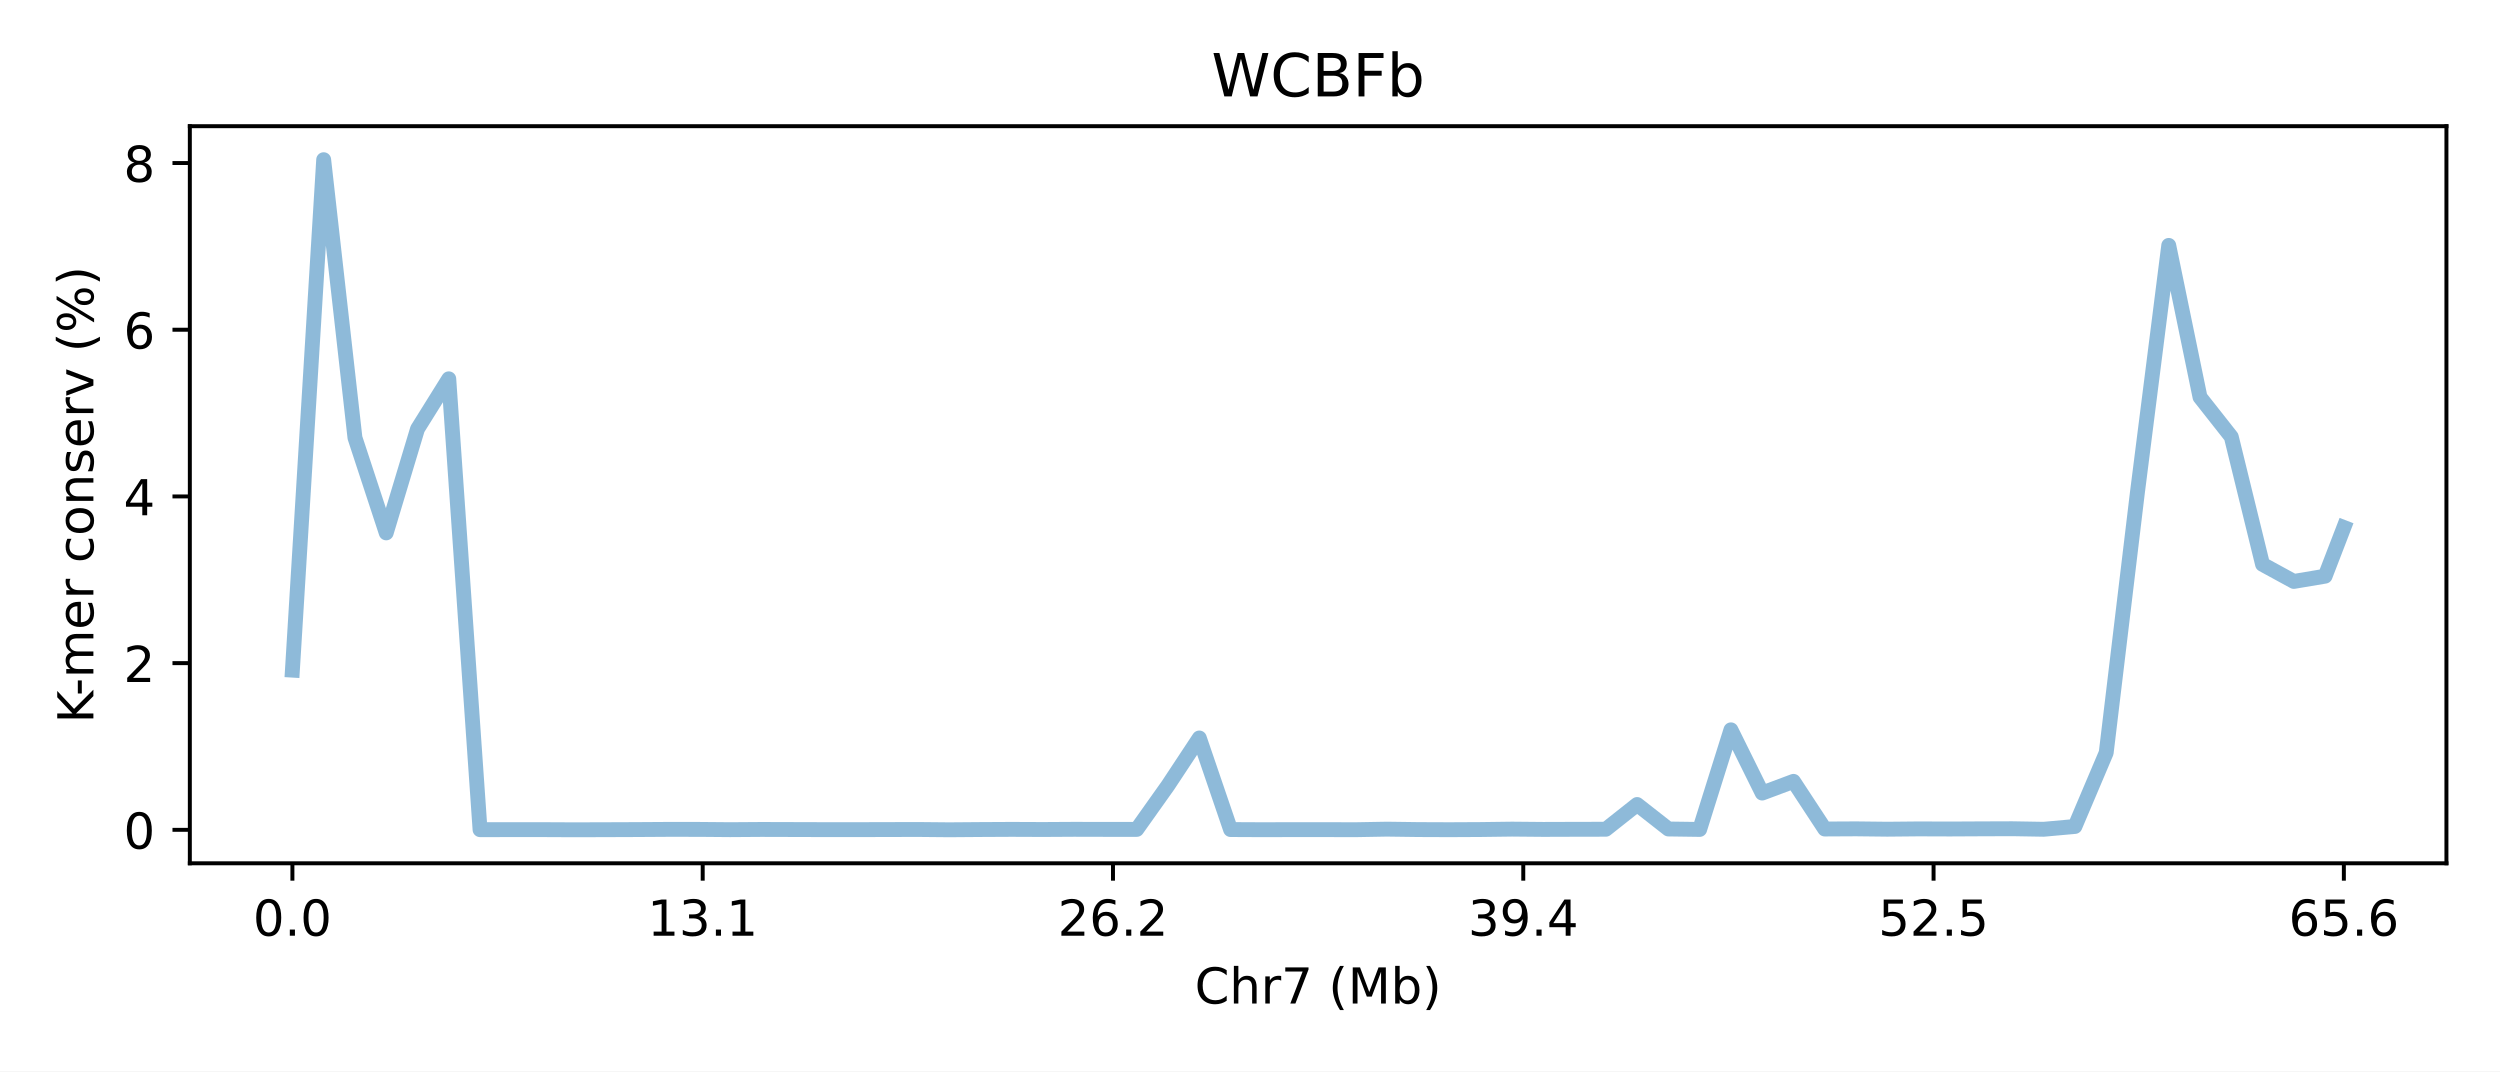
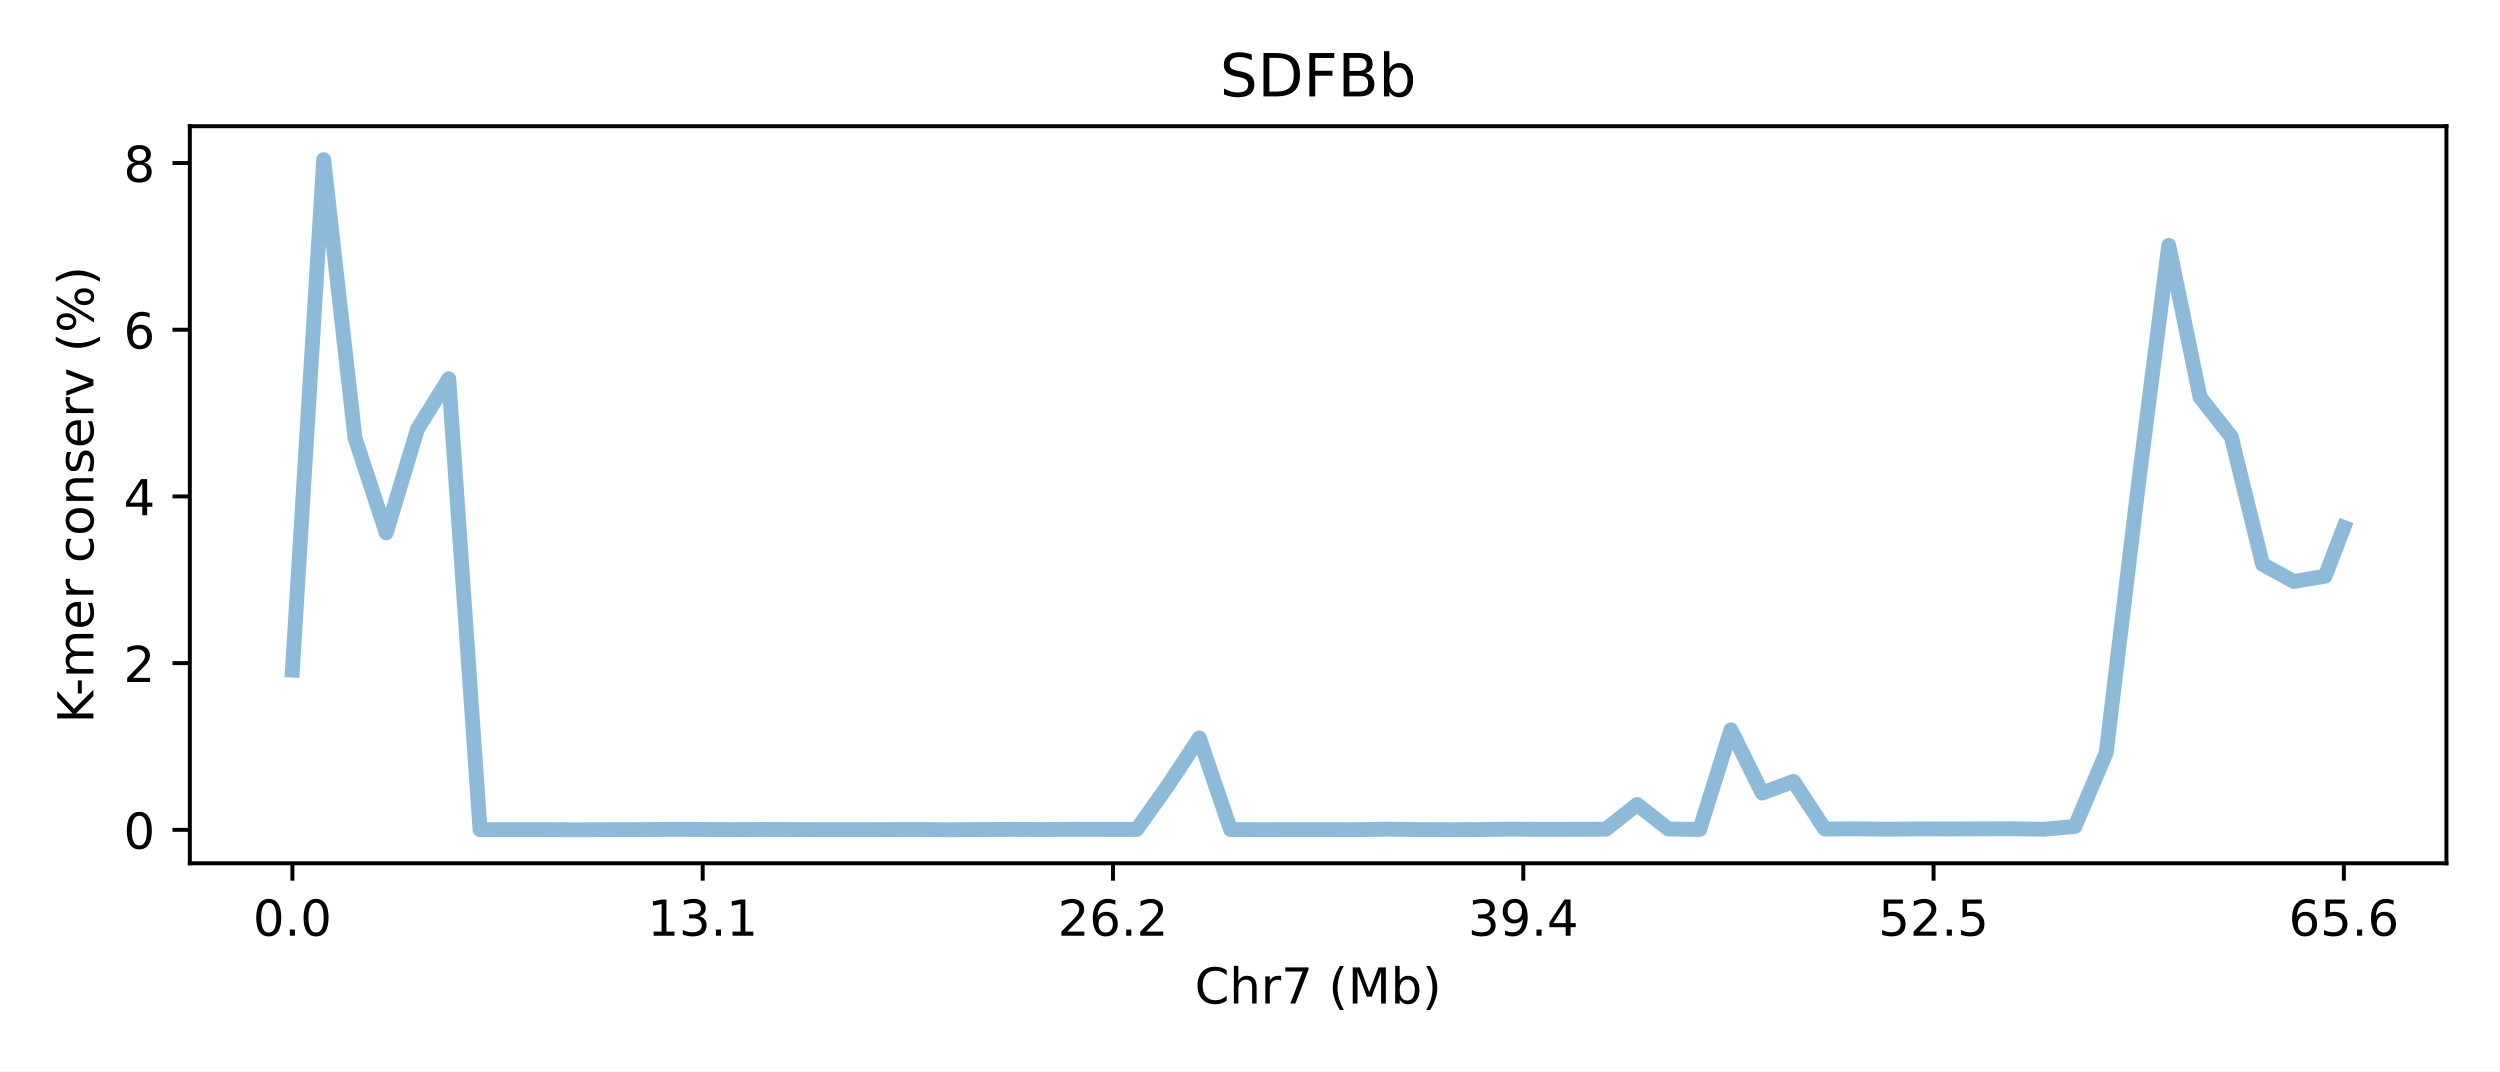
<svg xmlns="http://www.w3.org/2000/svg" xmlns:xlink="http://www.w3.org/1999/xlink" width="504pt" height="216pt" viewBox="0 0 504 216" version="1.1">
  <defs>
    <style type="text/css">*{stroke-linejoin: round; stroke-linecap: butt}</style>
  </defs>
  <g id="figure_1">
    <g id="patch_1">
      <path d="M 0 216  L 504 216  L 504 0  L 0 0  z " style="fill: #ffffff" />
    </g>
    <g id="axes_1">
      <g id="patch_2">
        <path d="M 38.27 174.04  L 493.2 174.04  L 493.2 25.44  L 38.27 25.44  z " style="fill: #ffffff" />
      </g>
      <g id="matplotlib.axis_1">
        <g id="xtick_1">
          <g id="line2d_1">
            <defs>
-               <path id="ma7b4338f6a" d="M 0 0  L 0 3.5  " style="stroke: #000000; stroke-width: 0.8" />
-             </defs>
-             <g>
-               <use xlink:href="#ma7b4338f6a" x="58.949" y="174.04" style="stroke: #000000; stroke-width: 0.8" />
+               <path id="ma379933419" d="M 0 0  L 0 3.5  " style="stroke: #000000; stroke-width: 0.8" />
+             </defs>
+             <g>
+               <use xlink:href="#ma379933419" x="58.949" y="174.04" style="stroke: #000000; stroke-width: 0.8" />
            </g>
          </g>
          <g id="text_1">
            <g transform="translate(50.99707 188.6384) scale(0.1 -0.1)">
              <defs>
                <path id="DejaVuSans-30" d="M 2034 4250  Q 1547 4250 1301 3770  Q 1056 3291 1056 2328  Q 1056 1369 1301 889  Q 1547 409 2034 409  Q 2525 409 2770 889  Q 3016 1369 3016 2328  Q 3016 3291 2770 3770  Q 2525 4250 2034 4250  z M 2034 4750  Q 2819 4750 3233 4129  Q 3647 3509 3647 2328  Q 3647 1150 3233 529  Q 2819 -91 2034 -91  Q 1250 -91 836 529  Q 422 1150 422 2328  Q 422 3509 836 4129  Q 1250 4750 2034 4750  z " transform="scale(0.015625)" />
                <path id="DejaVuSans-2e" d="M 684 794  L 1344 794  L 1344 0  L 684 0  L 684 794  z " transform="scale(0.015625)" />
              </defs>
              <use xlink:href="#DejaVuSans-30" />
              <use xlink:href="#DejaVuSans-2e" x="63.623" />
              <use xlink:href="#DejaVuSans-30" x="95.41" />
            </g>
          </g>
        </g>
        <g id="xtick_2">
          <g id="line2d_2">
            <g>
-               <use xlink:href="#ma7b4338f6a" x="141.663" y="174.04" style="stroke: #000000; stroke-width: 0.8" />
+               <use xlink:href="#ma379933419" x="141.663" y="174.04" style="stroke: #000000; stroke-width: 0.8" />
            </g>
          </g>
          <g id="text_2">
            <g transform="translate(130.5304 188.6384) scale(0.1 -0.1)">
              <defs>
                <path id="DejaVuSans-31" d="M 794 531  L 1825 531  L 1825 4091  L 703 3866  L 703 4441  L 1819 4666  L 2450 4666  L 2450 531  L 3481 531  L 3481 0  L 794 0  L 794 531  z " transform="scale(0.015625)" />
                <path id="DejaVuSans-33" d="M 2597 2516  Q 3050 2419 3304 2112  Q 3559 1806 3559 1356  Q 3559 666 3084 287  Q 2609 -91 1734 -91  Q 1441 -91 1130 -33  Q 819 25 488 141  L 488 750  Q 750 597 1062 519  Q 1375 441 1716 441  Q 2309 441 2620 675  Q 2931 909 2931 1356  Q 2931 1769 2642 2001  Q 2353 2234 1838 2234  L 1294 2234  L 1294 2753  L 1863 2753  Q 2328 2753 2575 2939  Q 2822 3125 2822 3475  Q 2822 3834 2567 4026  Q 2313 4219 1838 4219  Q 1578 4219 1281 4162  Q 984 4106 628 3988  L 628 4550  Q 988 4650 1302 4700  Q 1616 4750 1894 4750  Q 2613 4750 3031 4423  Q 3450 4097 3450 3541  Q 3450 3153 3228 2886  Q 3006 2619 2597 2516  z " transform="scale(0.015625)" />
              </defs>
              <use xlink:href="#DejaVuSans-31" />
              <use xlink:href="#DejaVuSans-33" x="63.623" />
              <use xlink:href="#DejaVuSans-2e" x="127.246" />
              <use xlink:href="#DejaVuSans-31" x="159.033" />
            </g>
          </g>
        </g>
        <g id="xtick_3">
          <g id="line2d_3">
            <g>
-               <use xlink:href="#ma7b4338f6a" x="224.378" y="174.04" style="stroke: #000000; stroke-width: 0.8" />
+               <use xlink:href="#ma379933419" x="224.378" y="174.04" style="stroke: #000000; stroke-width: 0.8" />
            </g>
          </g>
          <g id="text_3">
            <g transform="translate(213.2449 188.6384) scale(0.1 -0.1)">
              <defs>
                <path id="DejaVuSans-32" d="M 1228 531  L 3431 531  L 3431 0  L 469 0  L 469 531  Q 828 903 1448 1529  Q 2069 2156 2228 2338  Q 2531 2678 2651 2914  Q 2772 3150 2772 3378  Q 2772 3750 2511 3984  Q 2250 4219 1831 4219  Q 1534 4219 1204 4116  Q 875 4013 500 3803  L 500 4441  Q 881 4594 1212 4672  Q 1544 4750 1819 4750  Q 2544 4750 2975 4387  Q 3406 4025 3406 3419  Q 3406 3131 3298 2873  Q 3191 2616 2906 2266  Q 2828 2175 2409 1742  Q 1991 1309 1228 531  z " transform="scale(0.015625)" />
                <path id="DejaVuSans-36" d="M 2113 2584  Q 1688 2584 1439 2293  Q 1191 2003 1191 1497  Q 1191 994 1439 701  Q 1688 409 2113 409  Q 2538 409 2786 701  Q 3034 994 3034 1497  Q 3034 2003 2786 2293  Q 2538 2584 2113 2584  z M 3366 4563  L 3366 3988  Q 3128 4100 2886 4159  Q 2644 4219 2406 4219  Q 1781 4219 1451 3797  Q 1122 3375 1075 2522  Q 1259 2794 1537 2939  Q 1816 3084 2150 3084  Q 2853 3084 3261 2657  Q 3669 2231 3669 1497  Q 3669 778 3244 343  Q 2819 -91 2113 -91  Q 1303 -91 875 529  Q 447 1150 447 2328  Q 447 3434 972 4092  Q 1497 4750 2381 4750  Q 2619 4750 2861 4703  Q 3103 4656 3366 4563  z " transform="scale(0.015625)" />
              </defs>
              <use xlink:href="#DejaVuSans-32" />
              <use xlink:href="#DejaVuSans-36" x="63.623" />
              <use xlink:href="#DejaVuSans-2e" x="127.246" />
              <use xlink:href="#DejaVuSans-32" x="159.033" />
            </g>
          </g>
        </g>
        <g id="xtick_4">
          <g id="line2d_4">
            <g>
-               <use xlink:href="#ma7b4338f6a" x="307.092" y="174.04" style="stroke: #000000; stroke-width: 0.8" />
+               <use xlink:href="#ma379933419" x="307.092" y="174.04" style="stroke: #000000; stroke-width: 0.8" />
            </g>
          </g>
          <g id="text_4">
            <g transform="translate(295.9595 188.6384) scale(0.1 -0.1)">
              <defs>
                <path id="DejaVuSans-39" d="M 703 97  L 703 672  Q 941 559 1184 500  Q 1428 441 1663 441  Q 2288 441 2617 861  Q 2947 1281 2994 2138  Q 2813 1869 2534 1725  Q 2256 1581 1919 1581  Q 1219 1581 811 2004  Q 403 2428 403 3163  Q 403 3881 828 4315  Q 1253 4750 1959 4750  Q 2769 4750 3195 4129  Q 3622 3509 3622 2328  Q 3622 1225 3098 567  Q 2575 -91 1691 -91  Q 1453 -91 1209 -44  Q 966 3 703 97  z M 1959 2075  Q 2384 2075 2632 2365  Q 2881 2656 2881 3163  Q 2881 3666 2632 3958  Q 2384 4250 1959 4250  Q 1534 4250 1286 3958  Q 1038 3666 1038 3163  Q 1038 2656 1286 2365  Q 1534 2075 1959 2075  z " transform="scale(0.015625)" />
                <path id="DejaVuSans-34" d="M 2419 4116  L 825 1625  L 2419 1625  L 2419 4116  z M 2253 4666  L 3047 4666  L 3047 1625  L 3713 1625  L 3713 1100  L 3047 1100  L 3047 0  L 2419 0  L 2419 1100  L 313 1100  L 313 1709  L 2253 4666  z " transform="scale(0.015625)" />
              </defs>
              <use xlink:href="#DejaVuSans-33" />
              <use xlink:href="#DejaVuSans-39" x="63.623" />
              <use xlink:href="#DejaVuSans-2e" x="127.246" />
              <use xlink:href="#DejaVuSans-34" x="159.033" />
            </g>
          </g>
        </g>
        <g id="xtick_5">
          <g id="line2d_5">
            <g>
-               <use xlink:href="#ma7b4338f6a" x="389.807" y="174.04" style="stroke: #000000; stroke-width: 0.8" />
+               <use xlink:href="#ma379933419" x="389.807" y="174.04" style="stroke: #000000; stroke-width: 0.8" />
            </g>
          </g>
          <g id="text_5">
            <g transform="translate(378.674 188.6384) scale(0.1 -0.1)">
              <defs>
                <path id="DejaVuSans-35" d="M 691 4666  L 3169 4666  L 3169 4134  L 1269 4134  L 1269 2991  Q 1406 3038 1543 3061  Q 1681 3084 1819 3084  Q 2600 3084 3056 2656  Q 3513 2228 3513 1497  Q 3513 744 3044 326  Q 2575 -91 1722 -91  Q 1428 -91 1123 -41  Q 819 9 494 109  L 494 744  Q 775 591 1075 516  Q 1375 441 1709 441  Q 2250 441 2565 725  Q 2881 1009 2881 1497  Q 2881 1984 2565 2268  Q 2250 2553 1709 2553  Q 1456 2553 1204 2497  Q 953 2441 691 2322  L 691 4666  z " transform="scale(0.015625)" />
              </defs>
              <use xlink:href="#DejaVuSans-35" />
              <use xlink:href="#DejaVuSans-32" x="63.623" />
              <use xlink:href="#DejaVuSans-2e" x="127.246" />
              <use xlink:href="#DejaVuSans-35" x="159.033" />
            </g>
          </g>
        </g>
        <g id="xtick_6">
          <g id="line2d_6">
            <g>
-               <use xlink:href="#ma7b4338f6a" x="472.521" y="174.04" style="stroke: #000000; stroke-width: 0.8" />
+               <use xlink:href="#ma379933419" x="472.521" y="174.04" style="stroke: #000000; stroke-width: 0.8" />
            </g>
          </g>
          <g id="text_6">
            <g transform="translate(461.3886 188.6384) scale(0.1 -0.1)">
              <use xlink:href="#DejaVuSans-36" />
              <use xlink:href="#DejaVuSans-35" x="63.623" />
              <use xlink:href="#DejaVuSans-2e" x="127.246" />
              <use xlink:href="#DejaVuSans-36" x="159.033" />
            </g>
          </g>
        </g>
        <g id="text_7">
          <g transform="translate(240.8592 202.3166) scale(0.1 -0.1)">
            <defs>
              <path id="DejaVuSans-43" d="M 4122 4306  L 4122 3641  Q 3803 3938 3442 4084  Q 3081 4231 2675 4231  Q 1875 4231 1450 3742  Q 1025 3253 1025 2328  Q 1025 1406 1450 917  Q 1875 428 2675 428  Q 3081 428 3442 575  Q 3803 722 4122 1019  L 4122 359  Q 3791 134 3420 21  Q 3050 -91 2638 -91  Q 1578 -91 968 557  Q 359 1206 359 2328  Q 359 3453 968 4101  Q 1578 4750 2638 4750  Q 3056 4750 3426 4639  Q 3797 4528 4122 4306  z " transform="scale(0.015625)" />
              <path id="DejaVuSans-68" d="M 3513 2113  L 3513 0  L 2938 0  L 2938 2094  Q 2938 2591 2744 2837  Q 2550 3084 2163 3084  Q 1697 3084 1428 2787  Q 1159 2491 1159 1978  L 1159 0  L 581 0  L 581 4863  L 1159 4863  L 1159 2956  Q 1366 3272 1645 3428  Q 1925 3584 2291 3584  Q 2894 3584 3203 3211  Q 3513 2838 3513 2113  z " transform="scale(0.015625)" />
              <path id="DejaVuSans-72" d="M 2631 2963  Q 2534 3019 2420 3045  Q 2306 3072 2169 3072  Q 1681 3072 1420 2755  Q 1159 2438 1159 1844  L 1159 0  L 581 0  L 581 3500  L 1159 3500  L 1159 2956  Q 1341 3275 1631 3429  Q 1922 3584 2338 3584  Q 2397 3584 2469 3576  Q 2541 3569 2628 3553  L 2631 2963  z " transform="scale(0.015625)" />
              <path id="DejaVuSans-37" d="M 525 4666  L 3525 4666  L 3525 4397  L 1831 0  L 1172 0  L 2766 4134  L 525 4134  L 525 4666  z " transform="scale(0.015625)" />
              <path id="DejaVuSans-20" transform="scale(0.015625)" />
              <path id="DejaVuSans-28" d="M 1984 4856  Q 1566 4138 1362 3434  Q 1159 2731 1159 2009  Q 1159 1288 1364 580  Q 1569 -128 1984 -844  L 1484 -844  Q 1016 -109 783 600  Q 550 1309 550 2009  Q 550 2706 781 3412  Q 1013 4119 1484 4856  L 1984 4856  z " transform="scale(0.015625)" />
              <path id="DejaVuSans-4d" d="M 628 4666  L 1569 4666  L 2759 1491  L 3956 4666  L 4897 4666  L 4897 0  L 4281 0  L 4281 4097  L 3078 897  L 2444 897  L 1241 4097  L 1241 0  L 628 0  L 628 4666  z " transform="scale(0.015625)" />
              <path id="DejaVuSans-62" d="M 3116 1747  Q 3116 2381 2855 2742  Q 2594 3103 2138 3103  Q 1681 3103 1420 2742  Q 1159 2381 1159 1747  Q 1159 1113 1420 752  Q 1681 391 2138 391  Q 2594 391 2855 752  Q 3116 1113 3116 1747  z M 1159 2969  Q 1341 3281 1617 3432  Q 1894 3584 2278 3584  Q 2916 3584 3314 3078  Q 3713 2572 3713 1747  Q 3713 922 3314 415  Q 2916 -91 2278 -91  Q 1894 -91 1617 61  Q 1341 213 1159 525  L 1159 0  L 581 0  L 581 4863  L 1159 4863  L 1159 2969  z " transform="scale(0.015625)" />
              <path id="DejaVuSans-29" d="M 513 4856  L 1013 4856  Q 1481 4119 1714 3412  Q 1947 2706 1947 2009  Q 1947 1309 1714 600  Q 1481 -109 1013 -844  L 513 -844  Q 928 -128 1133 580  Q 1338 1288 1338 2009  Q 1338 2731 1133 3434  Q 928 4138 513 4856  z " transform="scale(0.015625)" />
            </defs>
            <use xlink:href="#DejaVuSans-43" />
            <use xlink:href="#DejaVuSans-68" x="69.824" />
            <use xlink:href="#DejaVuSans-72" x="133.203" />
            <use xlink:href="#DejaVuSans-37" x="174.316" />
            <use xlink:href="#DejaVuSans-20" x="237.939" />
            <use xlink:href="#DejaVuSans-28" x="269.727" />
            <use xlink:href="#DejaVuSans-4d" x="308.74" />
            <use xlink:href="#DejaVuSans-62" x="395.02" />
            <use xlink:href="#DejaVuSans-29" x="458.496" />
          </g>
        </g>
      </g>
      <g id="matplotlib.axis_2">
        <g id="ytick_1">
          <g id="line2d_7">
            <defs>
-               <path id="m4aa87bc2cc" d="M 0 0  L -3.5 0  " style="stroke: #000000; stroke-width: 0.8" />
-             </defs>
-             <g>
-               <use xlink:href="#m4aa87bc2cc" x="38.27" y="167.294" style="stroke: #000000; stroke-width: 0.8" />
+               <path id="m227036533b" d="M 0 0  L -3.5 0  " style="stroke: #000000; stroke-width: 0.8" />
+             </defs>
+             <g>
+               <use xlink:href="#m227036533b" x="38.27" y="167.294" style="stroke: #000000; stroke-width: 0.8" />
            </g>
          </g>
          <g id="text_8">
            <g transform="translate(24.9075 171.0935) scale(0.1 -0.1)">
              <use xlink:href="#DejaVuSans-30" />
            </g>
          </g>
        </g>
        <g id="ytick_2">
          <g id="line2d_8">
            <g>
-               <use xlink:href="#m4aa87bc2cc" x="38.27" y="133.687" style="stroke: #000000; stroke-width: 0.8" />
+               <use xlink:href="#m227036533b" x="38.27" y="133.687" style="stroke: #000000; stroke-width: 0.8" />
            </g>
          </g>
          <g id="text_9">
            <g transform="translate(24.9075 137.4863) scale(0.1 -0.1)">
              <use xlink:href="#DejaVuSans-32" />
            </g>
          </g>
        </g>
        <g id="ytick_3">
          <g id="line2d_9">
            <g>
-               <use xlink:href="#m4aa87bc2cc" x="38.27" y="100.08" style="stroke: #000000; stroke-width: 0.8" />
+               <use xlink:href="#m227036533b" x="38.27" y="100.08" style="stroke: #000000; stroke-width: 0.8" />
            </g>
          </g>
          <g id="text_10">
            <g transform="translate(24.9075 103.8791) scale(0.1 -0.1)">
              <use xlink:href="#DejaVuSans-34" />
            </g>
          </g>
        </g>
        <g id="ytick_4">
          <g id="line2d_10">
            <g>
-               <use xlink:href="#m4aa87bc2cc" x="38.27" y="66.473" style="stroke: #000000; stroke-width: 0.8" />
+               <use xlink:href="#m227036533b" x="38.27" y="66.473" style="stroke: #000000; stroke-width: 0.8" />
            </g>
          </g>
          <g id="text_11">
            <g transform="translate(24.9075 70.27189) scale(0.1 -0.1)">
              <use xlink:href="#DejaVuSans-36" />
            </g>
          </g>
        </g>
        <g id="ytick_5">
          <g id="line2d_11">
            <g>
-               <use xlink:href="#m4aa87bc2cc" x="38.27" y="32.865" style="stroke: #000000; stroke-width: 0.8" />
+               <use xlink:href="#m227036533b" x="38.27" y="32.865" style="stroke: #000000; stroke-width: 0.8" />
            </g>
          </g>
          <g id="text_12">
            <g transform="translate(24.9075 36.6647) scale(0.1 -0.1)">
              <defs>
                <path id="DejaVuSans-38" d="M 2034 2216  Q 1584 2216 1326 1975  Q 1069 1734 1069 1313  Q 1069 891 1326 650  Q 1584 409 2034 409  Q 2484 409 2743 651  Q 3003 894 3003 1313  Q 3003 1734 2745 1975  Q 2488 2216 2034 2216  z M 1403 2484  Q 997 2584 770 2862  Q 544 3141 544 3541  Q 544 4100 942 4425  Q 1341 4750 2034 4750  Q 2731 4750 3128 4425  Q 3525 4100 3525 3541  Q 3525 3141 3298 2862  Q 3072 2584 2669 2484  Q 3125 2378 3379 2068  Q 3634 1759 3634 1313  Q 3634 634 3220 271  Q 2806 -91 2034 -91  Q 1263 -91 848 271  Q 434 634 434 1313  Q 434 1759 690 2068  Q 947 2378 1403 2484  z M 1172 3481  Q 1172 3119 1398 2916  Q 1625 2713 2034 2713  Q 2441 2713 2670 2916  Q 2900 3119 2900 3481  Q 2900 3844 2670 4047  Q 2441 4250 2034 4250  Q 1625 4250 1398 4047  Q 1172 3844 1172 3481  z " transform="scale(0.015625)" />
              </defs>
              <use xlink:href="#DejaVuSans-38" />
            </g>
          </g>
        </g>
        <g id="text_13">
          <g transform="translate(18.82781 145.8041) rotate(-90) scale(0.1 -0.1)">
            <defs>
              <path id="DejaVuSans-4b" d="M 628 4666  L 1259 4666  L 1259 2694  L 3353 4666  L 4166 4666  L 1850 2491  L 4331 0  L 3500 0  L 1259 2247  L 1259 0  L 628 0  L 628 4666  z " transform="scale(0.015625)" />
              <path id="DejaVuSans-2d" d="M 313 2009  L 1997 2009  L 1997 1497  L 313 1497  L 313 2009  z " transform="scale(0.015625)" />
              <path id="DejaVuSans-6d" d="M 3328 2828  Q 3544 3216 3844 3400  Q 4144 3584 4550 3584  Q 5097 3584 5394 3201  Q 5691 2819 5691 2113  L 5691 0  L 5113 0  L 5113 2094  Q 5113 2597 4934 2840  Q 4756 3084 4391 3084  Q 3944 3084 3684 2787  Q 3425 2491 3425 1978  L 3425 0  L 2847 0  L 2847 2094  Q 2847 2600 2669 2842  Q 2491 3084 2119 3084  Q 1678 3084 1418 2786  Q 1159 2488 1159 1978  L 1159 0  L 581 0  L 581 3500  L 1159 3500  L 1159 2956  Q 1356 3278 1631 3431  Q 1906 3584 2284 3584  Q 2666 3584 2933 3390  Q 3200 3197 3328 2828  z " transform="scale(0.015625)" />
              <path id="DejaVuSans-65" d="M 3597 1894  L 3597 1613  L 953 1613  Q 991 1019 1311 708  Q 1631 397 2203 397  Q 2534 397 2845 478  Q 3156 559 3463 722  L 3463 178  Q 3153 47 2828 -22  Q 2503 -91 2169 -91  Q 1331 -91 842 396  Q 353 884 353 1716  Q 353 2575 817 3079  Q 1281 3584 2069 3584  Q 2775 3584 3186 3129  Q 3597 2675 3597 1894  z M 3022 2063  Q 3016 2534 2758 2815  Q 2500 3097 2075 3097  Q 1594 3097 1305 2825  Q 1016 2553 972 2059  L 3022 2063  z " transform="scale(0.015625)" />
              <path id="DejaVuSans-63" d="M 3122 3366  L 3122 2828  Q 2878 2963 2633 3030  Q 2388 3097 2138 3097  Q 1578 3097 1268 2742  Q 959 2388 959 1747  Q 959 1106 1268 751  Q 1578 397 2138 397  Q 2388 397 2633 464  Q 2878 531 3122 666  L 3122 134  Q 2881 22 2623 -34  Q 2366 -91 2075 -91  Q 1284 -91 818 406  Q 353 903 353 1747  Q 353 2603 823 3093  Q 1294 3584 2113 3584  Q 2378 3584 2631 3529  Q 2884 3475 3122 3366  z " transform="scale(0.015625)" />
              <path id="DejaVuSans-6f" d="M 1959 3097  Q 1497 3097 1228 2736  Q 959 2375 959 1747  Q 959 1119 1226 758  Q 1494 397 1959 397  Q 2419 397 2687 759  Q 2956 1122 2956 1747  Q 2956 2369 2687 2733  Q 2419 3097 1959 3097  z M 1959 3584  Q 2709 3584 3137 3096  Q 3566 2609 3566 1747  Q 3566 888 3137 398  Q 2709 -91 1959 -91  Q 1206 -91 779 398  Q 353 888 353 1747  Q 353 2609 779 3096  Q 1206 3584 1959 3584  z " transform="scale(0.015625)" />
              <path id="DejaVuSans-6e" d="M 3513 2113  L 3513 0  L 2938 0  L 2938 2094  Q 2938 2591 2744 2837  Q 2550 3084 2163 3084  Q 1697 3084 1428 2787  Q 1159 2491 1159 1978  L 1159 0  L 581 0  L 581 3500  L 1159 3500  L 1159 2956  Q 1366 3272 1645 3428  Q 1925 3584 2291 3584  Q 2894 3584 3203 3211  Q 3513 2838 3513 2113  z " transform="scale(0.015625)" />
              <path id="DejaVuSans-73" d="M 2834 3397  L 2834 2853  Q 2591 2978 2328 3040  Q 2066 3103 1784 3103  Q 1356 3103 1142 2972  Q 928 2841 928 2578  Q 928 2378 1081 2264  Q 1234 2150 1697 2047  L 1894 2003  Q 2506 1872 2764 1633  Q 3022 1394 3022 966  Q 3022 478 2636 193  Q 2250 -91 1575 -91  Q 1294 -91 989 -36  Q 684 19 347 128  L 347 722  Q 666 556 975 473  Q 1284 391 1588 391  Q 1994 391 2212 530  Q 2431 669 2431 922  Q 2431 1156 2273 1281  Q 2116 1406 1581 1522  L 1381 1569  Q 847 1681 609 1914  Q 372 2147 372 2553  Q 372 3047 722 3315  Q 1072 3584 1716 3584  Q 2034 3584 2315 3537  Q 2597 3491 2834 3397  z " transform="scale(0.015625)" />
              <path id="DejaVuSans-76" d="M 191 3500  L 800 3500  L 1894 563  L 2988 3500  L 3597 3500  L 2284 0  L 1503 0  L 191 3500  z " transform="scale(0.015625)" />
              <path id="DejaVuSans-25" d="M 4653 2053  Q 4381 2053 4226 1822  Q 4072 1591 4072 1178  Q 4072 772 4226 539  Q 4381 306 4653 306  Q 4919 306 5073 539  Q 5228 772 5228 1178  Q 5228 1588 5073 1820  Q 4919 2053 4653 2053  z M 4653 2450  Q 5147 2450 5437 2106  Q 5728 1763 5728 1178  Q 5728 594 5436 251  Q 5144 -91 4653 -91  Q 4153 -91 3862 251  Q 3572 594 3572 1178  Q 3572 1766 3864 2108  Q 4156 2450 4653 2450  z M 1428 4353  Q 1159 4353 1004 4120  Q 850 3888 850 3481  Q 850 3069 1003 2837  Q 1156 2606 1428 2606  Q 1700 2606 1854 2837  Q 2009 3069 2009 3481  Q 2009 3884 1853 4118  Q 1697 4353 1428 4353  z M 4250 4750  L 4750 4750  L 1831 -91  L 1331 -91  L 4250 4750  z M 1428 4750  Q 1922 4750 2215 4408  Q 2509 4066 2509 3481  Q 2509 2891 2217 2550  Q 1925 2209 1428 2209  Q 931 2209 642 2551  Q 353 2894 353 3481  Q 353 4063 643 4406  Q 934 4750 1428 4750  z " transform="scale(0.015625)" />
            </defs>
            <use xlink:href="#DejaVuSans-4b" />
            <use xlink:href="#DejaVuSans-2d" x="55.076" />
            <use xlink:href="#DejaVuSans-6d" x="91.16" />
            <use xlink:href="#DejaVuSans-65" x="188.572" />
            <use xlink:href="#DejaVuSans-72" x="250.096" />
            <use xlink:href="#DejaVuSans-20" x="291.209" />
            <use xlink:href="#DejaVuSans-63" x="322.996" />
            <use xlink:href="#DejaVuSans-6f" x="377.977" />
            <use xlink:href="#DejaVuSans-6e" x="439.158" />
            <use xlink:href="#DejaVuSans-73" x="502.537" />
            <use xlink:href="#DejaVuSans-65" x="554.637" />
            <use xlink:href="#DejaVuSans-72" x="616.16" />
            <use xlink:href="#DejaVuSans-76" x="657.273" />
            <use xlink:href="#DejaVuSans-20" x="716.453" />
            <use xlink:href="#DejaVuSans-28" x="748.24" />
            <use xlink:href="#DejaVuSans-25" x="787.254" />
            <use xlink:href="#DejaVuSans-29" x="882.273" />
          </g>
        </g>
      </g>
      <g id="line2d_12">
-         <path d="M 58.949 135.101  L 65.253 32.195  L 71.558 88.243  L 77.862 107.429  L 84.167 86.482  L 90.471 76.37  L 96.776 167.263  L 103.08 167.257  L 109.385 167.255  L 115.689 167.285  L 121.994 167.267  L 128.298 167.243  L 134.603 167.203  L 140.907 167.207  L 147.212 167.26  L 153.516 167.217  L 159.821 167.235  L 166.125 167.253  L 172.429 167.256  L 178.734 167.24  L 185.038 167.224  L 191.343 167.284  L 197.647 167.234  L 203.952 167.202  L 210.256 167.228  L 216.561 167.191  L 222.865 167.207  L 229.17 167.207  L 235.474 158.328  L 241.779 148.778  L 248.083 167.239  L 254.388 167.269  L 260.692 167.254  L 266.997 167.255  L 273.301 167.269  L 279.606 167.156  L 285.91 167.242  L 292.215 167.267  L 298.519 167.235  L 304.824 167.151  L 311.128 167.21  L 317.433 167.189  L 323.737 167.176  L 330.042 162.187  L 336.346 167.124  L 342.651 167.214  L 348.955 147.136  L 355.26 159.879  L 361.564 157.521  L 367.869 167.128  L 374.173 167.094  L 380.478 167.167  L 386.782 167.105  L 393.087 167.127  L 399.391 167.094  L 405.696 167.072  L 412 167.182  L 418.305 166.616  L 424.609 151.757  L 430.914 99.192  L 437.218 49.473  L 443.523 80.068  L 449.827 88.067  L 456.132 113.776  L 462.436 117.217  L 468.741 116.156  L 472.521 106.346  " clip-path="url(#p1e293148aa)" style="fill: none; stroke: #1f77b4; stroke-opacity: 0.5; stroke-width: 3; stroke-linecap: square" />
+         <path d="M 58.949 135.101  L 65.253 32.195  L 71.558 88.243  L 77.862 107.429  L 84.167 86.482  L 90.471 76.37  L 96.776 167.263  L 103.08 167.257  L 109.385 167.255  L 115.689 167.285  L 121.994 167.267  L 128.298 167.243  L 134.603 167.203  L 140.907 167.207  L 147.212 167.26  L 153.516 167.217  L 159.821 167.235  L 166.125 167.253  L 172.429 167.256  L 178.734 167.24  L 185.038 167.224  L 191.343 167.284  L 197.647 167.234  L 203.952 167.202  L 210.256 167.228  L 216.561 167.191  L 222.865 167.207  L 229.17 167.207  L 235.474 158.328  L 241.779 148.778  L 248.083 167.239  L 254.388 167.269  L 260.692 167.254  L 266.997 167.255  L 273.301 167.269  L 279.606 167.156  L 285.91 167.242  L 292.215 167.267  L 298.519 167.235  L 304.824 167.151  L 311.128 167.21  L 317.433 167.189  L 323.737 167.176  L 330.042 162.187  L 336.346 167.124  L 342.651 167.214  L 348.955 147.136  L 355.26 159.879  L 361.564 157.521  L 367.869 167.128  L 374.173 167.094  L 380.478 167.167  L 386.782 167.105  L 393.087 167.127  L 399.391 167.094  L 405.696 167.072  L 412 167.182  L 418.305 166.616  L 424.609 151.757  L 430.914 99.192  L 437.218 49.473  L 443.523 80.068  L 449.827 88.067  L 456.132 113.776  L 462.436 117.217  L 468.741 116.156  L 472.521 106.346  " clip-path="url(#pfdf216e2a2)" style="fill: none; stroke: #1f77b4; stroke-opacity: 0.5; stroke-width: 3; stroke-linecap: square" />
      </g>
      <g id="patch_3">
        <path d="M 38.27 174.04  L 38.27 25.44  " style="fill: none; stroke: #000000; stroke-width: 0.8; stroke-linejoin: miter; stroke-linecap: square" />
      </g>
      <g id="patch_4">
        <path d="M 493.2 174.04  L 493.2 25.44  " style="fill: none; stroke: #000000; stroke-width: 0.8; stroke-linejoin: miter; stroke-linecap: square" />
      </g>
      <g id="patch_5">
        <path d="M 38.27 174.04  L 493.2 174.04  " style="fill: none; stroke: #000000; stroke-width: 0.8; stroke-linejoin: miter; stroke-linecap: square" />
      </g>
      <g id="patch_6">
        <path d="M 38.27 25.44  L 493.2 25.44  " style="fill: none; stroke: #000000; stroke-width: 0.8; stroke-linejoin: miter; stroke-linecap: square" />
      </g>
      <g id="text_14">
-         <g transform="translate(244.2363 19.44) scale(0.12 -0.12)">
+         <g transform="translate(245.9294 19.44) scale(0.12 -0.12)">
          <defs>
-             <path id="DejaVuSans-57" d="M 213 4666  L 850 4666  L 1831 722  L 2809 4666  L 3519 4666  L 4500 722  L 5478 4666  L 6119 4666  L 4947 0  L 4153 0  L 3169 4050  L 2175 0  L 1381 0  L 213 4666  z " transform="scale(0.015625)" />
+             <path id="DejaVuSans-53" d="M 3425 4513  L 3425 3897  Q 3066 4069 2747 4153  Q 2428 4238 2131 4238  Q 1616 4238 1336 4038  Q 1056 3838 1056 3469  Q 1056 3159 1242 3001  Q 1428 2844 1947 2747  L 2328 2669  Q 3034 2534 3370 2195  Q 3706 1856 3706 1288  Q 3706 609 3251 259  Q 2797 -91 1919 -91  Q 1588 -91 1214 -16  Q 841 59 441 206  L 441 856  Q 825 641 1194 531  Q 1563 422 1919 422  Q 2459 422 2753 634  Q 3047 847 3047 1241  Q 3047 1584 2836 1778  Q 2625 1972 2144 2069  L 1759 2144  Q 1053 2284 737 2584  Q 422 2884 422 3419  Q 422 4038 858 4394  Q 1294 4750 2059 4750  Q 2388 4750 2728 4690  Q 3069 4631 3425 4513  z " transform="scale(0.015625)" />
+             <path id="DejaVuSans-44" d="M 1259 4147  L 1259 519  L 2022 519  Q 2988 519 3436 956  Q 3884 1394 3884 2338  Q 3884 3275 3436 3711  Q 2988 4147 2022 4147  L 1259 4147  z M 628 4666  L 1925 4666  Q 3281 4666 3915 4102  Q 4550 3538 4550 2338  Q 4550 1131 3912 565  Q 3275 0 1925 0  L 628 0  L 628 4666  z " transform="scale(0.015625)" />
+             <path id="DejaVuSans-46" d="M 628 4666  L 3309 4666  L 3309 4134  L 1259 4134  L 1259 2759  L 3109 2759  L 3109 2228  L 1259 2228  L 1259 0  L 628 0  L 628 4666  z " transform="scale(0.015625)" />
            <path id="DejaVuSans-42" d="M 1259 2228  L 1259 519  L 2272 519  Q 2781 519 3026 730  Q 3272 941 3272 1375  Q 3272 1813 3026 2020  Q 2781 2228 2272 2228  L 1259 2228  z M 1259 4147  L 1259 2741  L 2194 2741  Q 2656 2741 2882 2914  Q 3109 3088 3109 3444  Q 3109 3797 2882 3972  Q 2656 4147 2194 4147  L 1259 4147  z M 628 4666  L 2241 4666  Q 2963 4666 3353 4366  Q 3744 4066 3744 3513  Q 3744 3084 3544 2831  Q 3344 2578 2956 2516  Q 3422 2416 3680 2098  Q 3938 1781 3938 1306  Q 3938 681 3513 340  Q 3088 0 2303 0  L 628 0  L 628 4666  z " transform="scale(0.015625)" />
-             <path id="DejaVuSans-46" d="M 628 4666  L 3309 4666  L 3309 4134  L 1259 4134  L 1259 2759  L 3109 2759  L 3109 2228  L 1259 2228  L 1259 0  L 628 0  L 628 4666  z " transform="scale(0.015625)" />
          </defs>
-           <use xlink:href="#DejaVuSans-57" />
-           <use xlink:href="#DejaVuSans-43" x="98.877" />
-           <use xlink:href="#DejaVuSans-42" x="168.701" />
-           <use xlink:href="#DejaVuSans-46" x="237.305" />
-           <use xlink:href="#DejaVuSans-62" x="294.824" />
+           <use xlink:href="#DejaVuSans-53" />
+           <use xlink:href="#DejaVuSans-44" x="63.477" />
+           <use xlink:href="#DejaVuSans-46" x="140.479" />
+           <use xlink:href="#DejaVuSans-42" x="197.998" />
+           <use xlink:href="#DejaVuSans-62" x="266.602" />
        </g>
      </g>
    </g>
  </g>
  <defs>
-     <clipPath id="p1e293148aa">
+     <clipPath id="pfdf216e2a2">
      <rect x="38.27" y="25.44" width="454.93" height="148.6" />
    </clipPath>
  </defs>
</svg>
